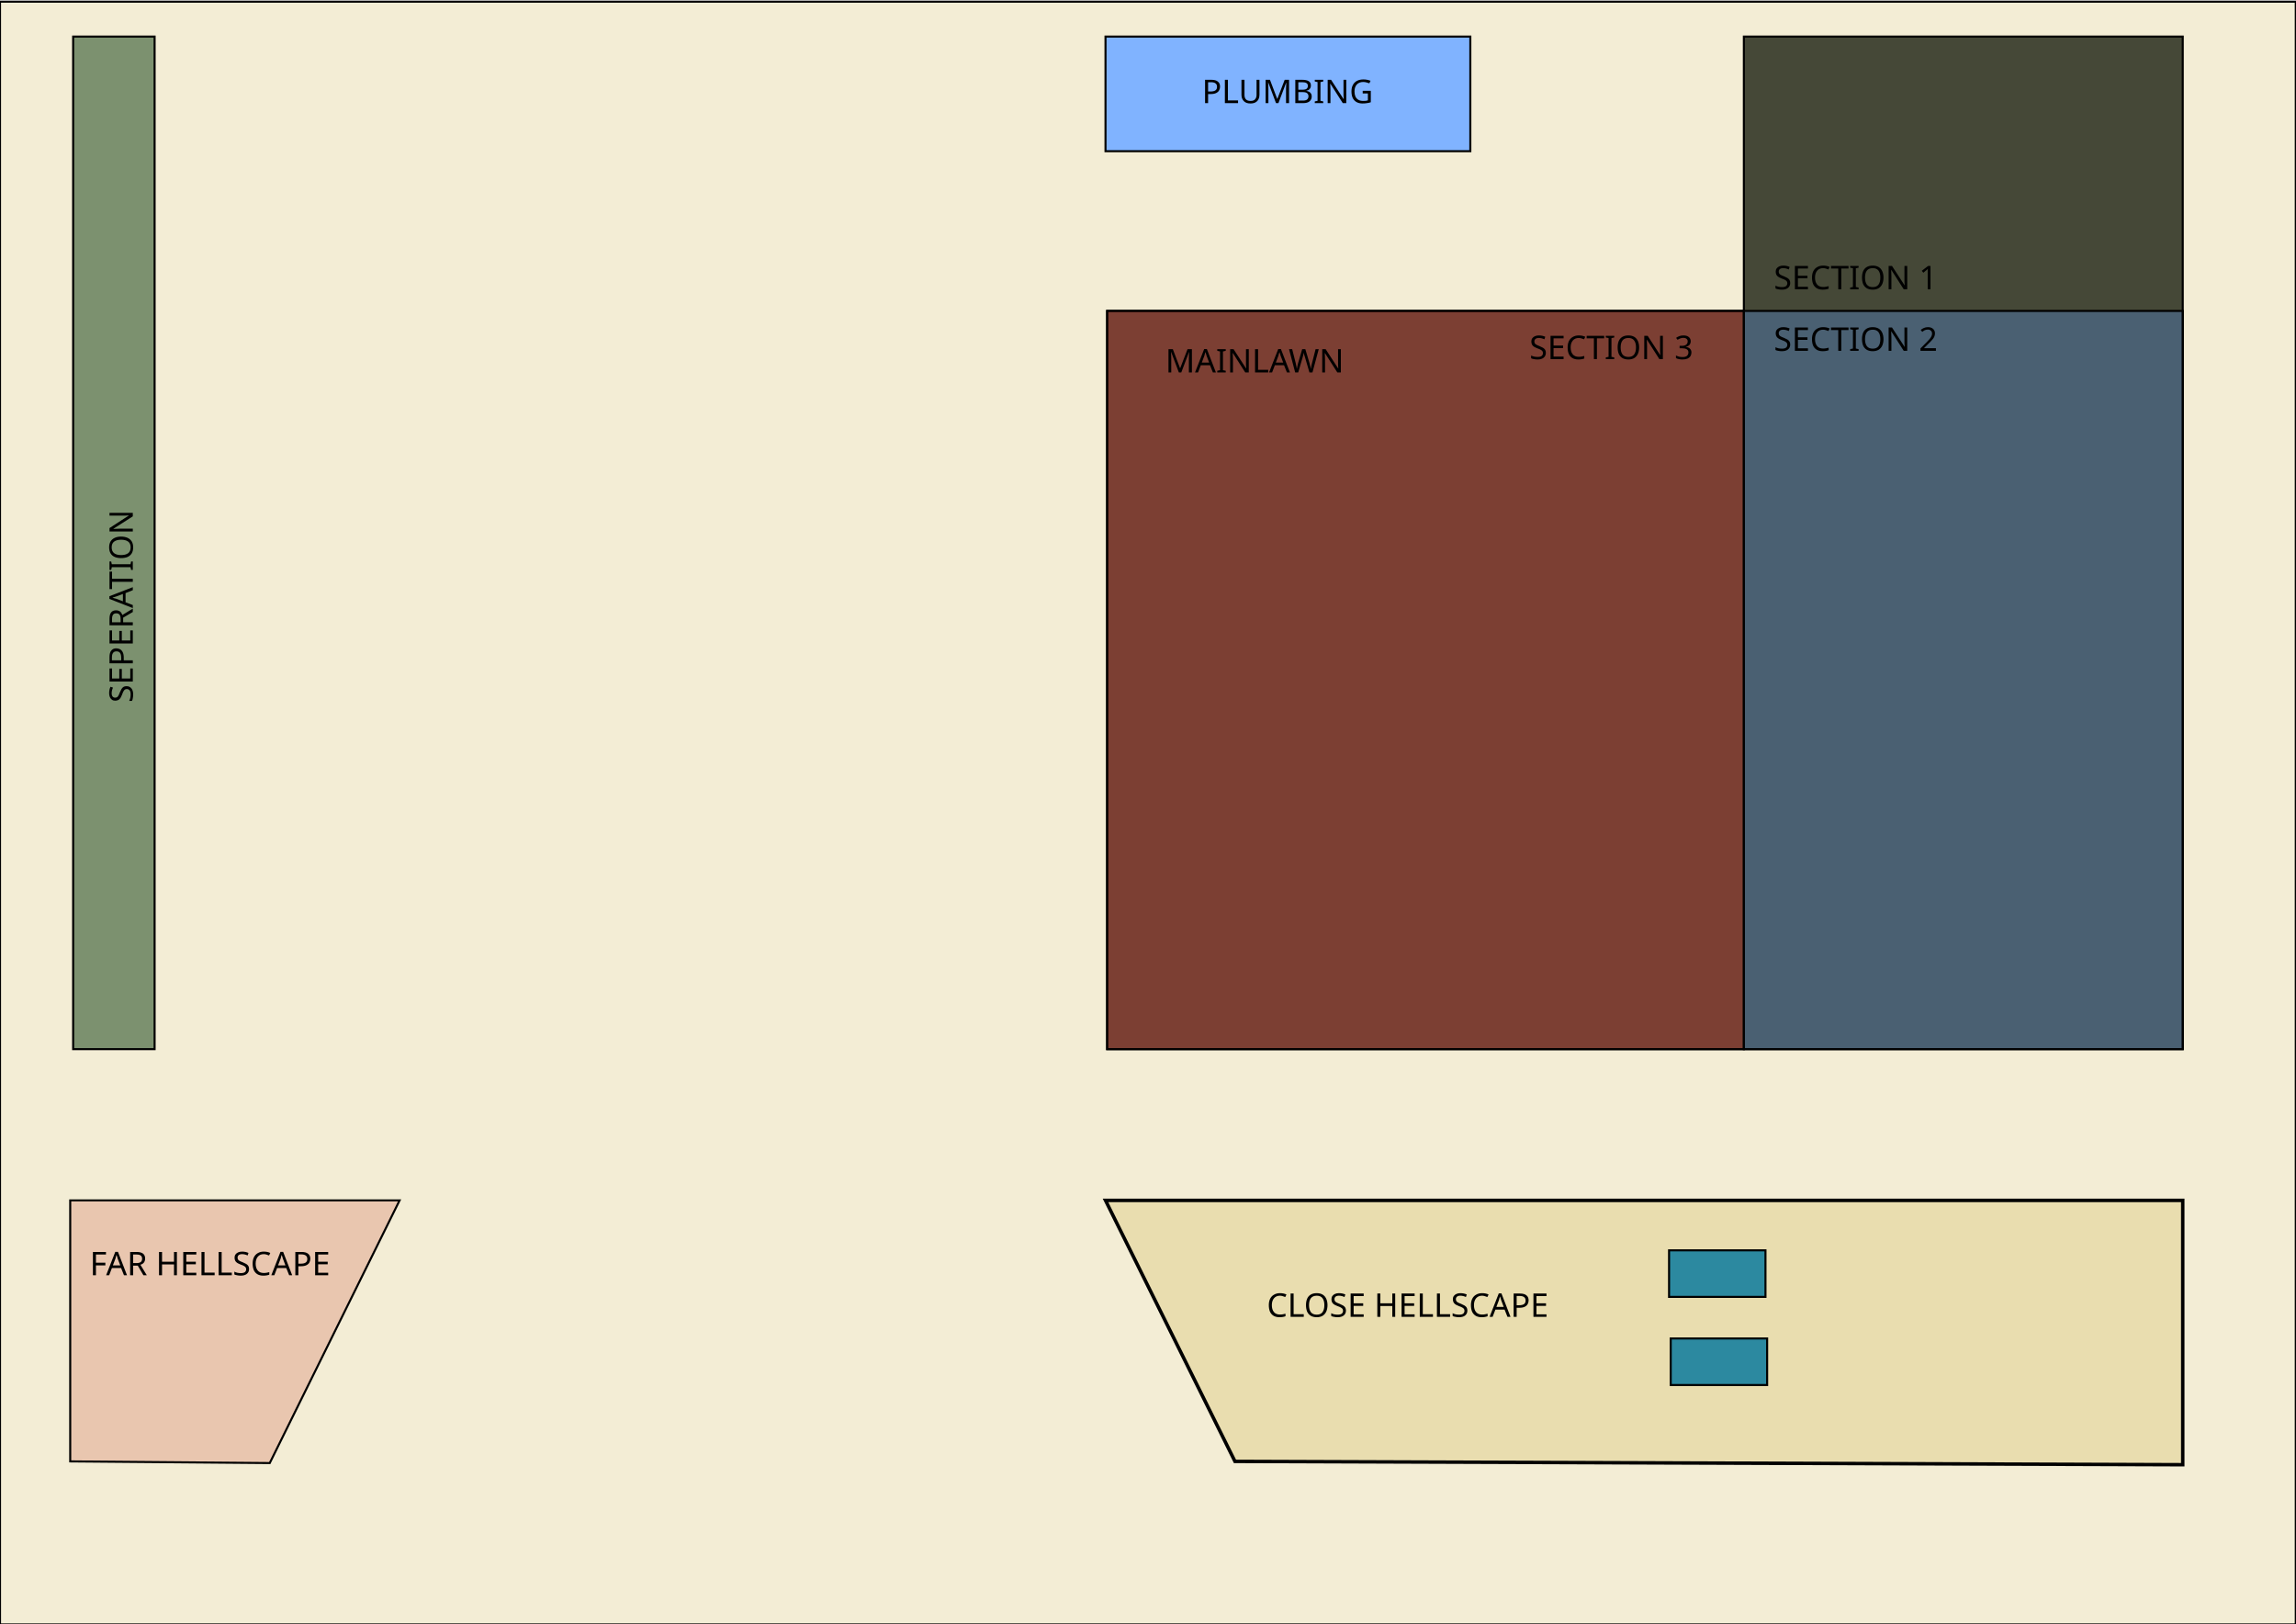
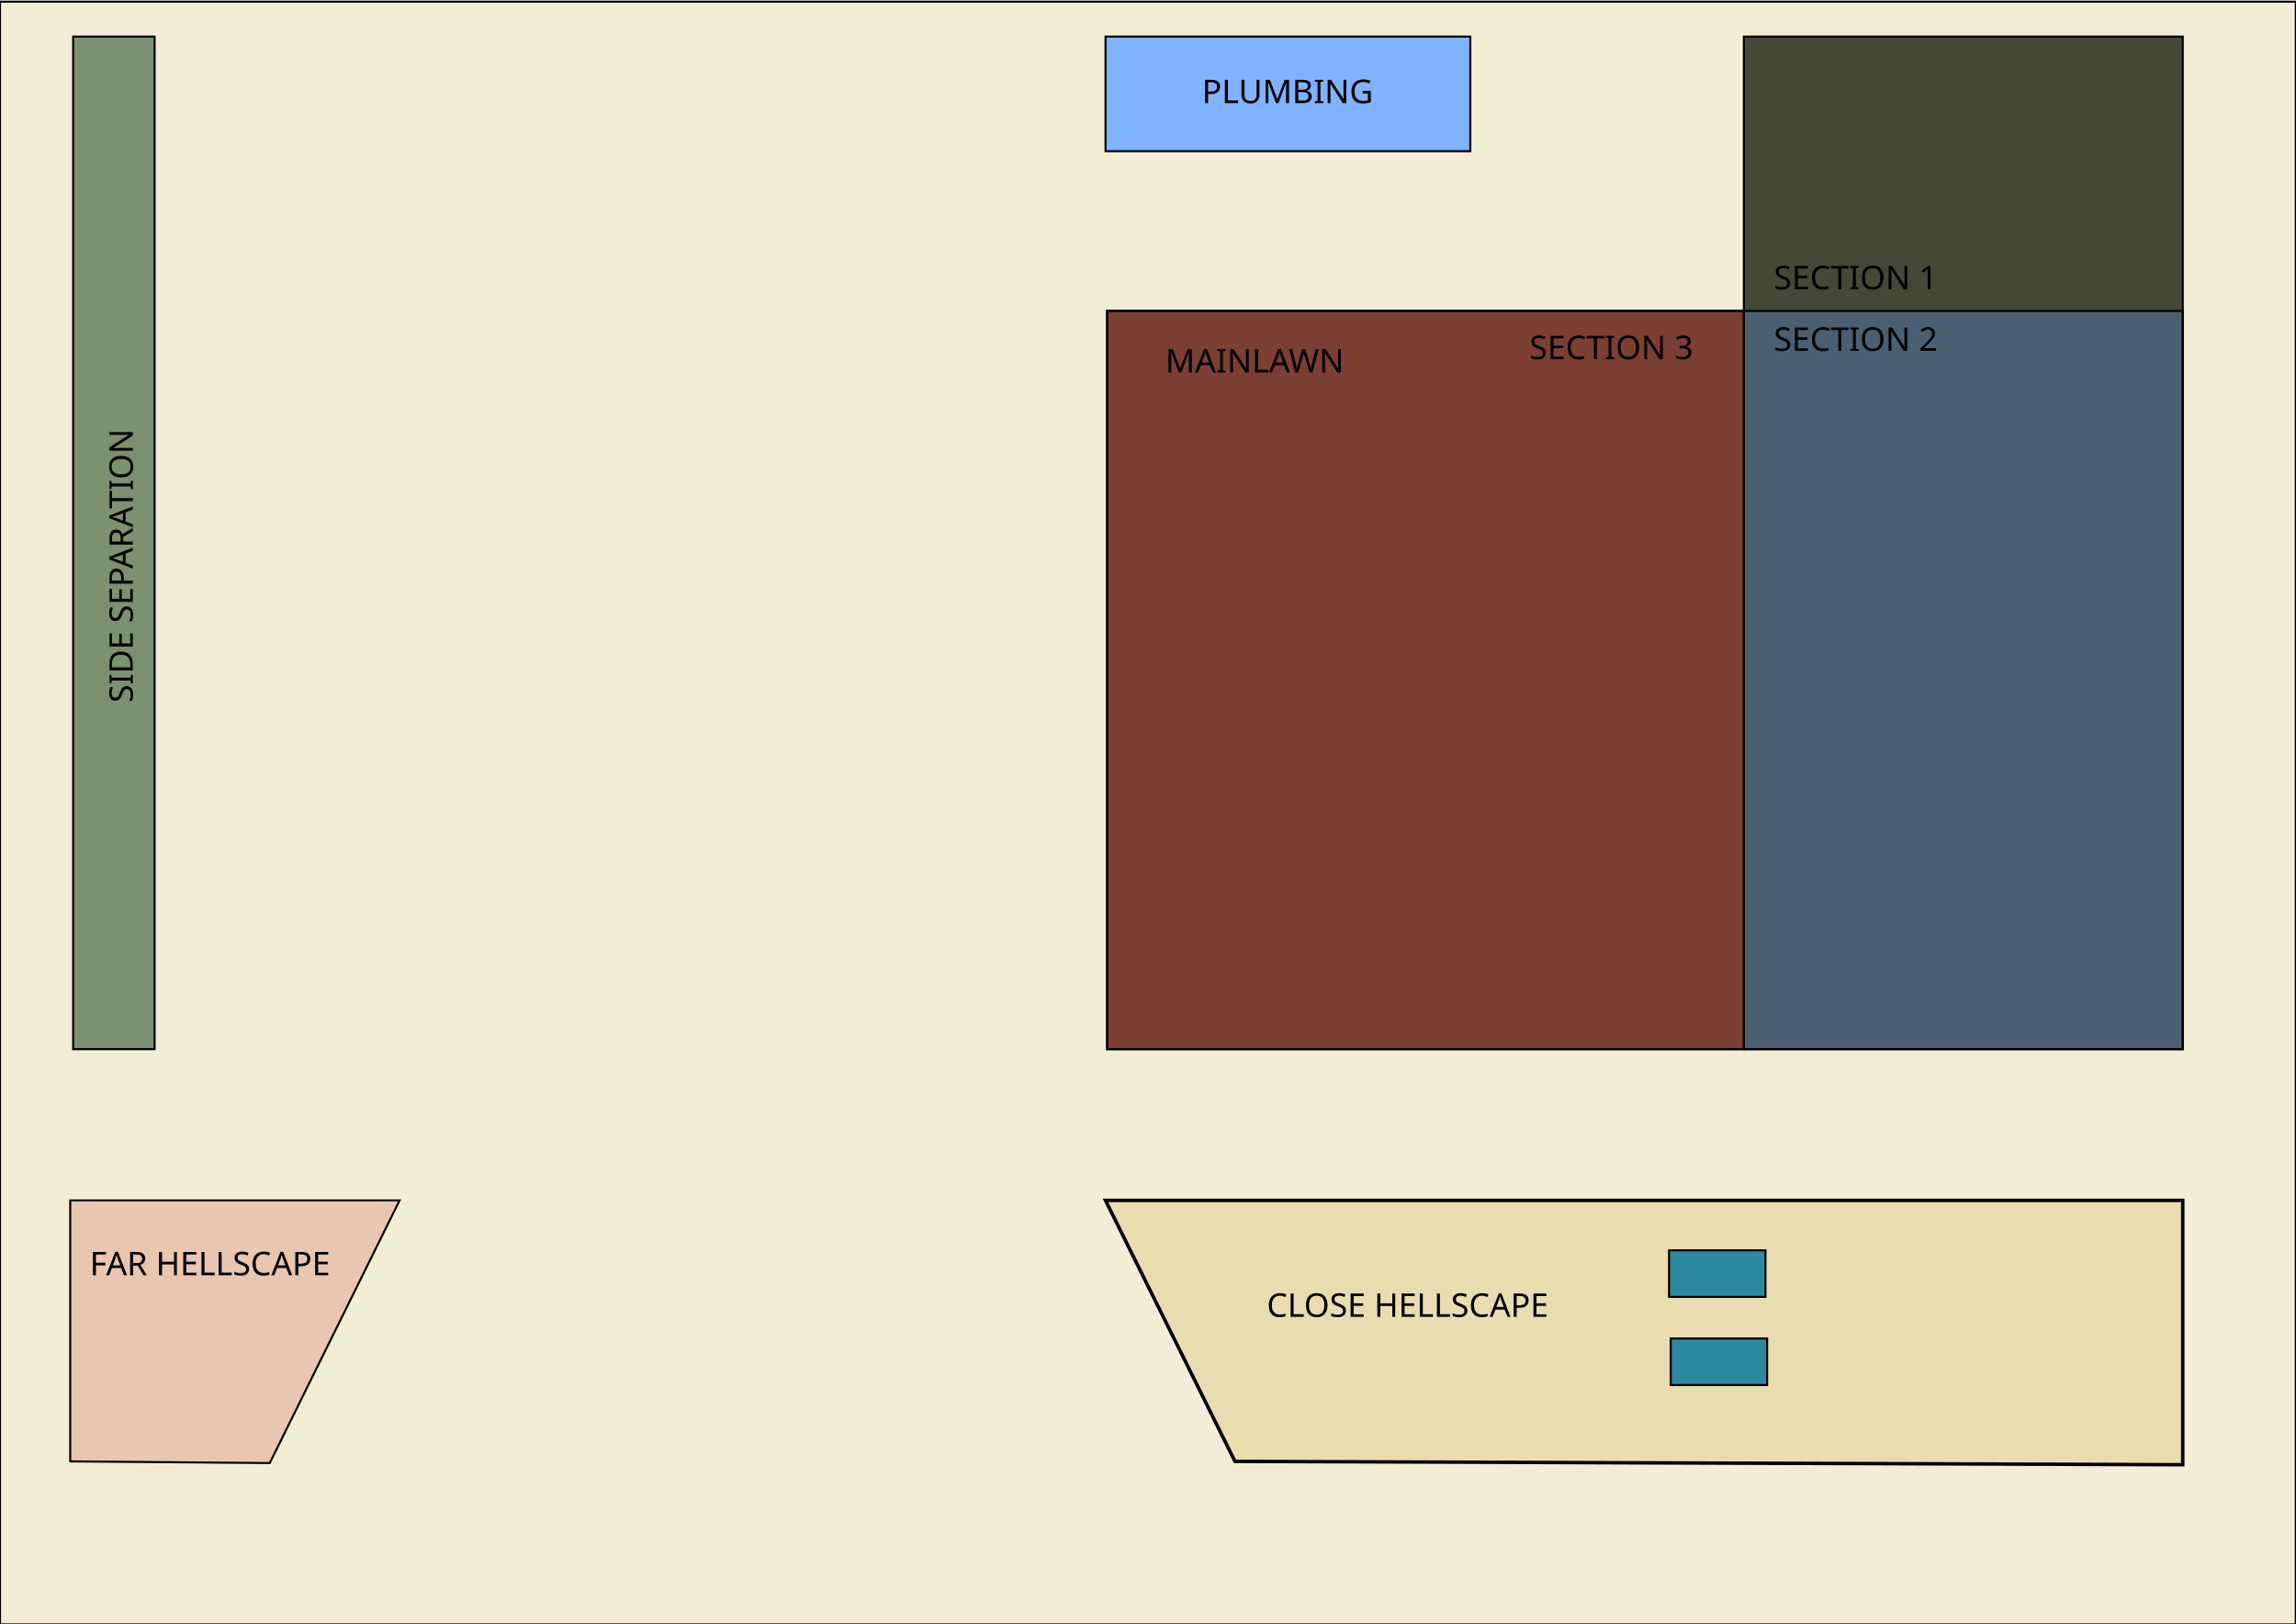
<svg xmlns="http://www.w3.org/2000/svg" xmlns:ns1="http://www.openswatchbook.org/uri/2009/osb" width="297mm" height="210mm" viewBox="0 0 297 210" version="1.1" id="svg8">
  <defs id="defs2">
    <rect x="15.913" y="97.844" width="70.104" height="15.483" id="rect2963" />
    <linearGradient id="linearGradient2945" ns1:paint="solid">
      <stop style="stop-color:#ff2a2a;stop-opacity:1;" offset="0" id="stop2943" />
    </linearGradient>
  </defs>
  <g id="layer7">
    <rect style="fill:#f3edd5;fill-opacity:1;stroke:#000000;stroke-width:0.265;stroke-opacity:1" id="rect3040" width="296.972" height="209.881" x="0" y="0.215" />
  </g>
  <g id="layer1" style="display:inline">
    <path style="fill:#e9c6af;stroke:#000000;stroke-width:0.265px;stroke-linecap:butt;stroke-linejoin:miter;stroke-opacity:1" d="m 9.083,155.251 42.605,0 -16.794,33.972 -25.811,-0.215 z" id="path72" />
    <text xml:space="preserve" style="font-style:normal;font-weight:normal;font-size:4.233px;line-height:1.25;font-family:sans-serif;fill:#000000;fill-opacity:1;stroke:none;stroke-width:0.265" x="11.612" y="164.937" id="text2975">
      <tspan id="tspan2973" x="11.612" y="164.937" style="font-size:4.233px;stroke-width:0.265">FAR HELLSCAPE</tspan>
    </text>
  </g>
  <g id="layer3" style="display:inline">
    <rect style="display:inline;fill:#80b3ff;fill-opacity:1;stroke:#000000;stroke-width:0.265;stroke-opacity:1" id="rect115" width="47.191" height="14.823" x="143.003" y="4.731" />
    <text xml:space="preserve" style="font-style:normal;font-weight:normal;font-size:4.233px;line-height:1.15;font-family:sans-serif;fill:#000000;fill-opacity:1;stroke:none;stroke-width:0.265" x="155.475" y="13.333" id="text2955">
      <tspan id="tspan2953" x="155.475" y="13.333" style="font-size:4.233px;stroke-width:0.265">PLUMBING</tspan>
    </text>
    <text xml:space="preserve" id="text2961" style="fill:black;fill-opacity:1;line-height:1.25;stroke:none;font-family:sans-serif;font-style:normal;font-weight:normal;font-size:10.583px;white-space:pre;shape-inside:url(#rect2963);" />
  </g>
  <g id="layer2">
    <path style="fill:#e9ddaf;stroke:#000000;stroke-width:0.447px;stroke-linecap:butt;stroke-linejoin:miter;stroke-opacity:1" d="m 282.35,155.251 -139.347,0 16.745,33.757 122.602,0.43 z" id="path72-6" />
    <text xml:space="preserve" style="font-style:normal;font-weight:normal;font-size:4.233px;line-height:1.25;font-family:sans-serif;display:inline;fill:#000000;fill-opacity:1;stroke:none;stroke-width:0.265" x="163.862" y="170.313" id="text2979">
      <tspan id="tspan2977" x="163.862" y="170.313" style="font-size:4.233px;stroke-width:0.265">CLOSE HELLSCAPE</tspan>
    </text>
  </g>
  <g id="layer6">
    <g id="g988" transform="translate(-6.66629,-0.2150416)" style="fill:#2c89a0">
      <g id="g982" style="fill:#2c89a0">
        <g id="g977" style="fill:#2c89a0">
          <rect style="fill:#2c89a0;fill-opacity:1;stroke:#000000;stroke-width:0.265;stroke-opacity:1" id="rect956" width="12.472" height="6.021" x="222.568" y="161.926" />
          <rect style="fill:#2c89a0;fill-opacity:1;stroke:#000000;stroke-width:0.265;stroke-opacity:1" id="rect956-0" width="12.472" height="6.021" x="222.783" y="173.324" />
        </g>
      </g>
    </g>
    <rect style="fill:#2c89a0;fill-opacity:0.296;stroke:#000000;stroke-width:0.265;stroke-opacity:1" id="rect2949" width="44.514" height="63.007" x="225.579" y="40.213" />
  </g>
  <g id="layer4">
    <path style="fill:#454837;stroke:#000000;stroke-width:0.265px;stroke-linecap:butt;stroke-linejoin:miter;stroke-opacity:1" d="m 143.434,135.691 h 138.916 V 4.731 l -56.771,3e-7 V 40.213 h -82.361 v 95.478 z" id="path111" />
    <rect style="fill:#ff2a2a;fill-opacity:0.296;stroke:#000000;stroke-width:0.265;stroke-opacity:1" id="rect999" width="82.361" height="95.478" x="143.218" y="40.213" />
    <rect style="fill:#5599ff;fill-opacity:0.296;stroke:#000000;stroke-width:0.265;stroke-opacity:1" id="rect2951" width="56.771" height="95.478" x="225.579" y="40.213" />
    <text xml:space="preserve" style="font-style:normal;font-weight:normal;font-size:4.233px;line-height:1.25;font-family:sans-serif;fill:#000000;fill-opacity:1;stroke:none;stroke-width:0.265" x="150.744" y="48.169" id="text2985">
      <tspan id="tspan2983" x="150.744" y="48.169" style="font-size:4.233px;stroke-width:0.265">MAINLAWN</tspan>
    </text>
    <text xml:space="preserve" style="font-style:normal;font-weight:normal;font-size:4.233px;line-height:1.25;font-family:sans-serif;fill:#000000;fill-opacity:1;stroke:none;stroke-width:0.265" x="229.449" y="37.417" id="text2989">
      <tspan id="tspan2987" x="229.449" y="37.417" style="font-size:4.233px;stroke-width:0.265">SECTION 1</tspan>
    </text>
    <text xml:space="preserve" style="font-style:normal;font-weight:normal;font-size:10.583px;line-height:1.25;font-family:sans-serif;fill:#000000;fill-opacity:1;stroke:none;stroke-width:0.265" x="229.449" y="45.374" id="text2993">
      <tspan id="tspan2991" x="229.449" y="45.374" style="font-size:4.233px;stroke-width:0.265">SECTION 2</tspan>
      <tspan x="229.449" y="58.603" style="stroke-width:0.265" id="tspan2995" />
    </text>
    <text xml:space="preserve" style="font-style:normal;font-weight:normal;font-size:10.583px;line-height:1.25;font-family:sans-serif;fill:#000000;fill-opacity:1;stroke:none;stroke-width:0.265" x="197.838" y="46.449" id="text2999">
      <tspan id="tspan2997" x="197.838" y="46.449" style="font-size:4.233px;stroke-width:0.265">SECTION 3</tspan>
      <tspan x="197.838" y="59.678" style="stroke-width:0.265" id="tspan3001" />
    </text>
  </g>
  <g id="layer5">
    <rect style="fill:#7c916f;stroke:#000000;stroke-width:0.265;stroke-opacity:1" id="rect101" width="10.537" height="130.96" x="9.462" y="4.731" />
    <text xml:space="preserve" style="font-style:normal;font-weight:normal;font-size:4.233px;line-height:1.25;font-family:sans-serif;display:inline;fill:#000000;fill-opacity:1;stroke:none;stroke-width:0.265" x="-90.873" y="17.181" id="text2969" transform="rotate(-90)">
-       <tspan id="tspan2967" x="-90.873" y="17.181" style="font-size:4.233px;stroke-width:0.265">SEPERATION</tspan>
+       <tspan id="tspan2967" x="-90.873" y="17.181" style="font-size:4.233px;stroke-width:0.265">SIDE SEPARATION</tspan>
    </text>
  </g>
</svg>
